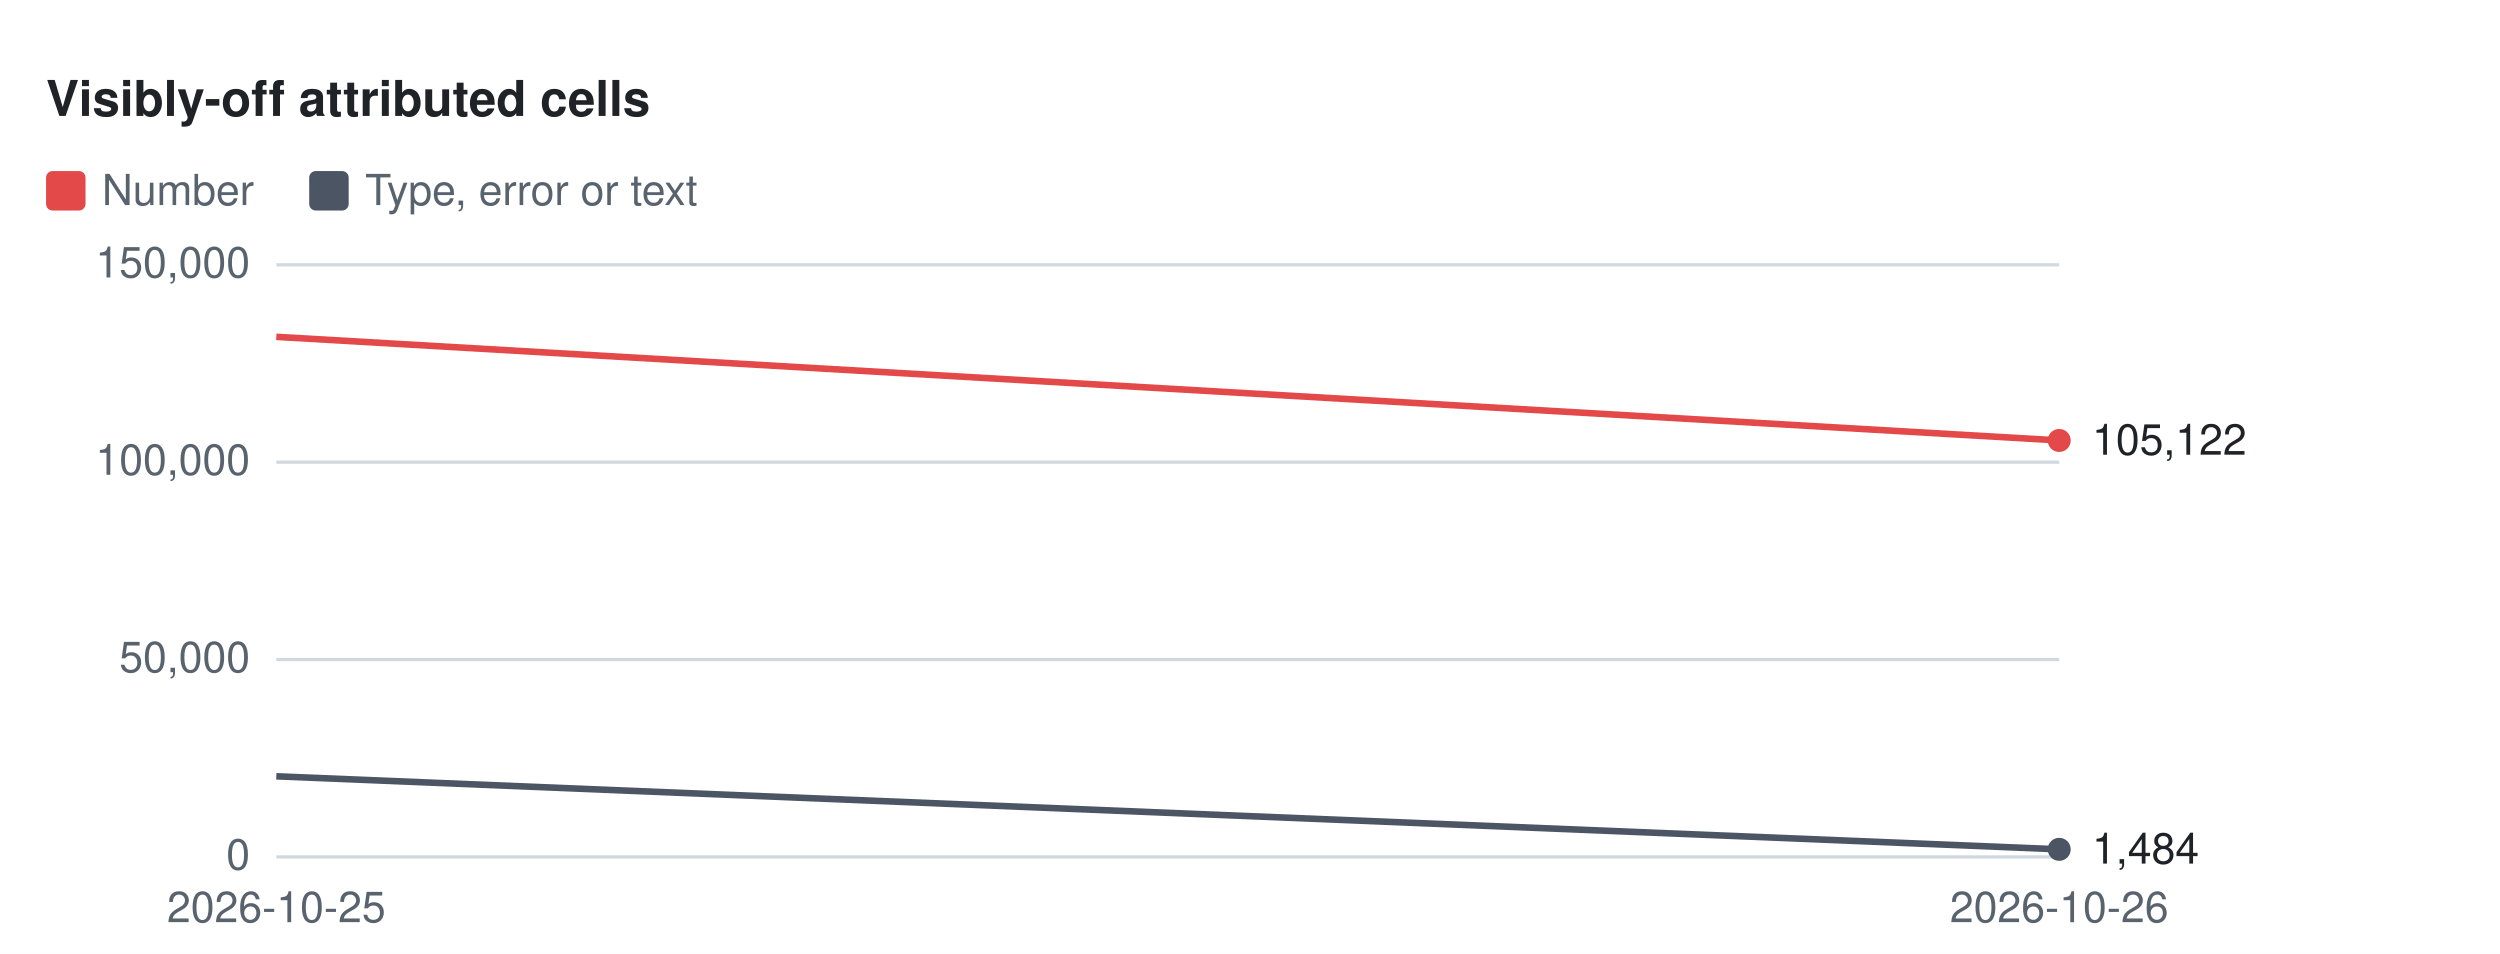
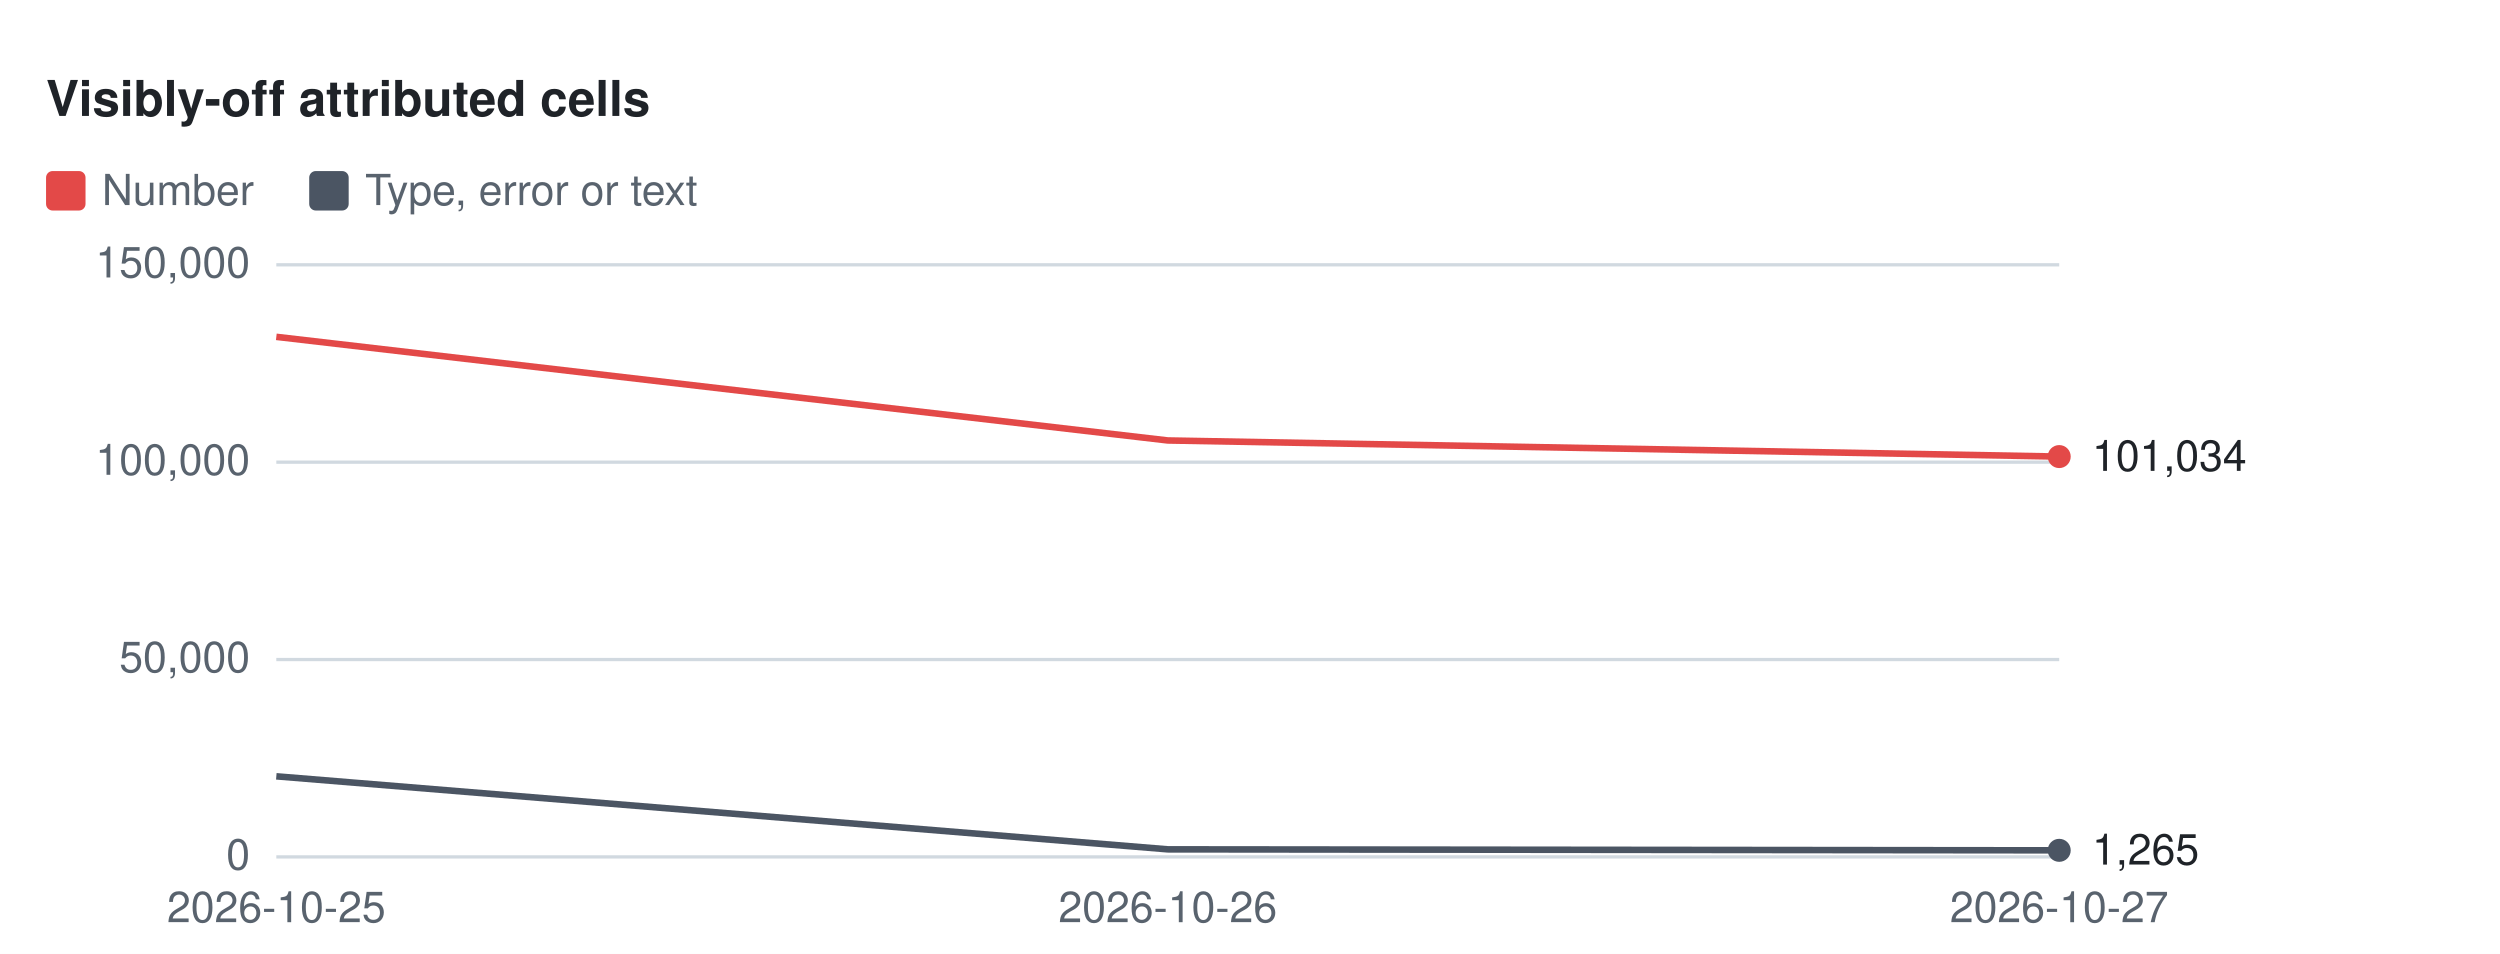
<svg xmlns="http://www.w3.org/2000/svg" width="760" height="290" viewBox="0 0 760 290" role="img" aria-labelledby="t d">
  <style>text{font-family:system-ui,-apple-system,'Segoe UI',Helvetica,Arial,sans-serif;font-size:13px}.title{font-size:15px;font-weight:600}.num{font-variant-numeric:tabular-nums}.bg{fill:#ffffff}.ink{fill:#1f2328}.muted{fill:#59636e}.grid{fill:#d1d9e0}.b-numeric{fill:#e34948}.b-other{fill:#4b5563}.s-numeric{stroke:#e34948}.s-other{stroke:#4b5563}@media (prefers-color-scheme: dark){.bg{fill:#0d1117}.ink{fill:#f0f6fc}.muted{fill:#9198a1}.grid{fill:#3d444d}.b-numeric{fill:#e66767}.b-other{fill:#9ca3af}.s-numeric{stroke:#e66767}.s-other{stroke:#9ca3af}}</style>
  <rect class="bg" fill="#ffffff" x="0" y="0" width="760" height="290" />
  <g transform="translate(14,14)">
    <text x="0.0" y="16.0" class="ink title" fill="#1f2328" text-anchor="start" dominant-baseline="middle">Visibly-off attributed cells</text>
    <rect class="b-numeric" fill="#e34948" x="0.0" y="38" width="12" height="12" rx="2" />
    <text x="17.0" y="44.0" class="muted" fill="#59636e" text-anchor="start" dominant-baseline="middle">Number</text>
    <rect class="b-other" fill="#4b5563" x="80.0" y="38" width="12" height="12" rx="2" />
    <text x="97.0" y="44.0" class="muted" fill="#59636e" text-anchor="start" dominant-baseline="middle">Type, error or text</text>
    <rect class="grid" fill="#d1d9e0" x="70" y="246.0" width="542" height="1" />
    <text x="62.0" y="246.0" class="muted num" fill="#59636e" text-anchor="end" dominant-baseline="middle">0</text>
    <rect class="grid" fill="#d1d9e0" x="70" y="186.0" width="542" height="1" />
    <text x="62.0" y="186.0" class="muted num" fill="#59636e" text-anchor="end" dominant-baseline="middle">50,000</text>
    <rect class="grid" fill="#d1d9e0" x="70" y="126.0" width="542" height="1" />
    <text x="62.0" y="126.0" class="muted num" fill="#59636e" text-anchor="end" dominant-baseline="middle">100,000</text>
    <rect class="grid" fill="#d1d9e0" x="70" y="66.0" width="542" height="1" />
    <text x="62.0" y="66.0" class="muted num" fill="#59636e" text-anchor="end" dominant-baseline="middle">150,000</text>
    <text x="70.0" y="262.0" class="muted num" fill="#59636e" text-anchor="middle" dominant-baseline="middle">2026-10-25</text>
-     <text x="612.0" y="262.0" class="muted num" fill="#59636e" text-anchor="middle" dominant-baseline="middle">2026-10-26</text>
-     <polyline class="s-numeric" stroke="#e34948" fill="none" stroke-width="2" stroke-linejoin="round" points="70.0,88.4 612.0,119.9" />
-     <circle class="b-numeric" fill="#e34948" cx="612.0" cy="119.9" r="3.5" />
-     <polyline class="s-other" stroke="#4b5563" fill="none" stroke-width="2" stroke-linejoin="round" points="70.0,222.0 612.0,244.2" />
-     <circle class="b-other" fill="#4b5563" cx="612.0" cy="244.2" r="3.5" />
-     <text x="622.0" y="119.9" class="ink num" fill="#1f2328" text-anchor="start" dominant-baseline="middle">105,122</text>
-     <text x="622.0" y="244.2" class="ink num" fill="#1f2328" text-anchor="start" dominant-baseline="middle">1,484</text>
+     <text x="341.0" y="262.0" class="muted num" fill="#59636e" text-anchor="middle" dominant-baseline="middle">2026-10-26</text>
+     <text x="612.0" y="262.0" class="muted num" fill="#59636e" text-anchor="middle" dominant-baseline="middle">2026-10-27</text>
+     <polyline class="s-numeric" stroke="#e34948" fill="none" stroke-width="2" stroke-linejoin="round" points="70.0,88.4 341.0,119.9 612.0,124.8" />
+     <circle class="b-numeric" fill="#e34948" cx="612.0" cy="124.8" r="3.5" />
+     <polyline class="s-other" stroke="#4b5563" fill="none" stroke-width="2" stroke-linejoin="round" points="70.0,222.0 341.0,244.2 612.0,244.5" />
+     <circle class="b-other" fill="#4b5563" cx="612.0" cy="244.5" r="3.5" />
+     <text x="622.0" y="124.8" class="ink num" fill="#1f2328" text-anchor="start" dominant-baseline="middle">101,034</text>
+     <text x="622.0" y="244.5" class="ink num" fill="#1f2328" text-anchor="start" dominant-baseline="middle">1,265</text>
  </g>
</svg>
